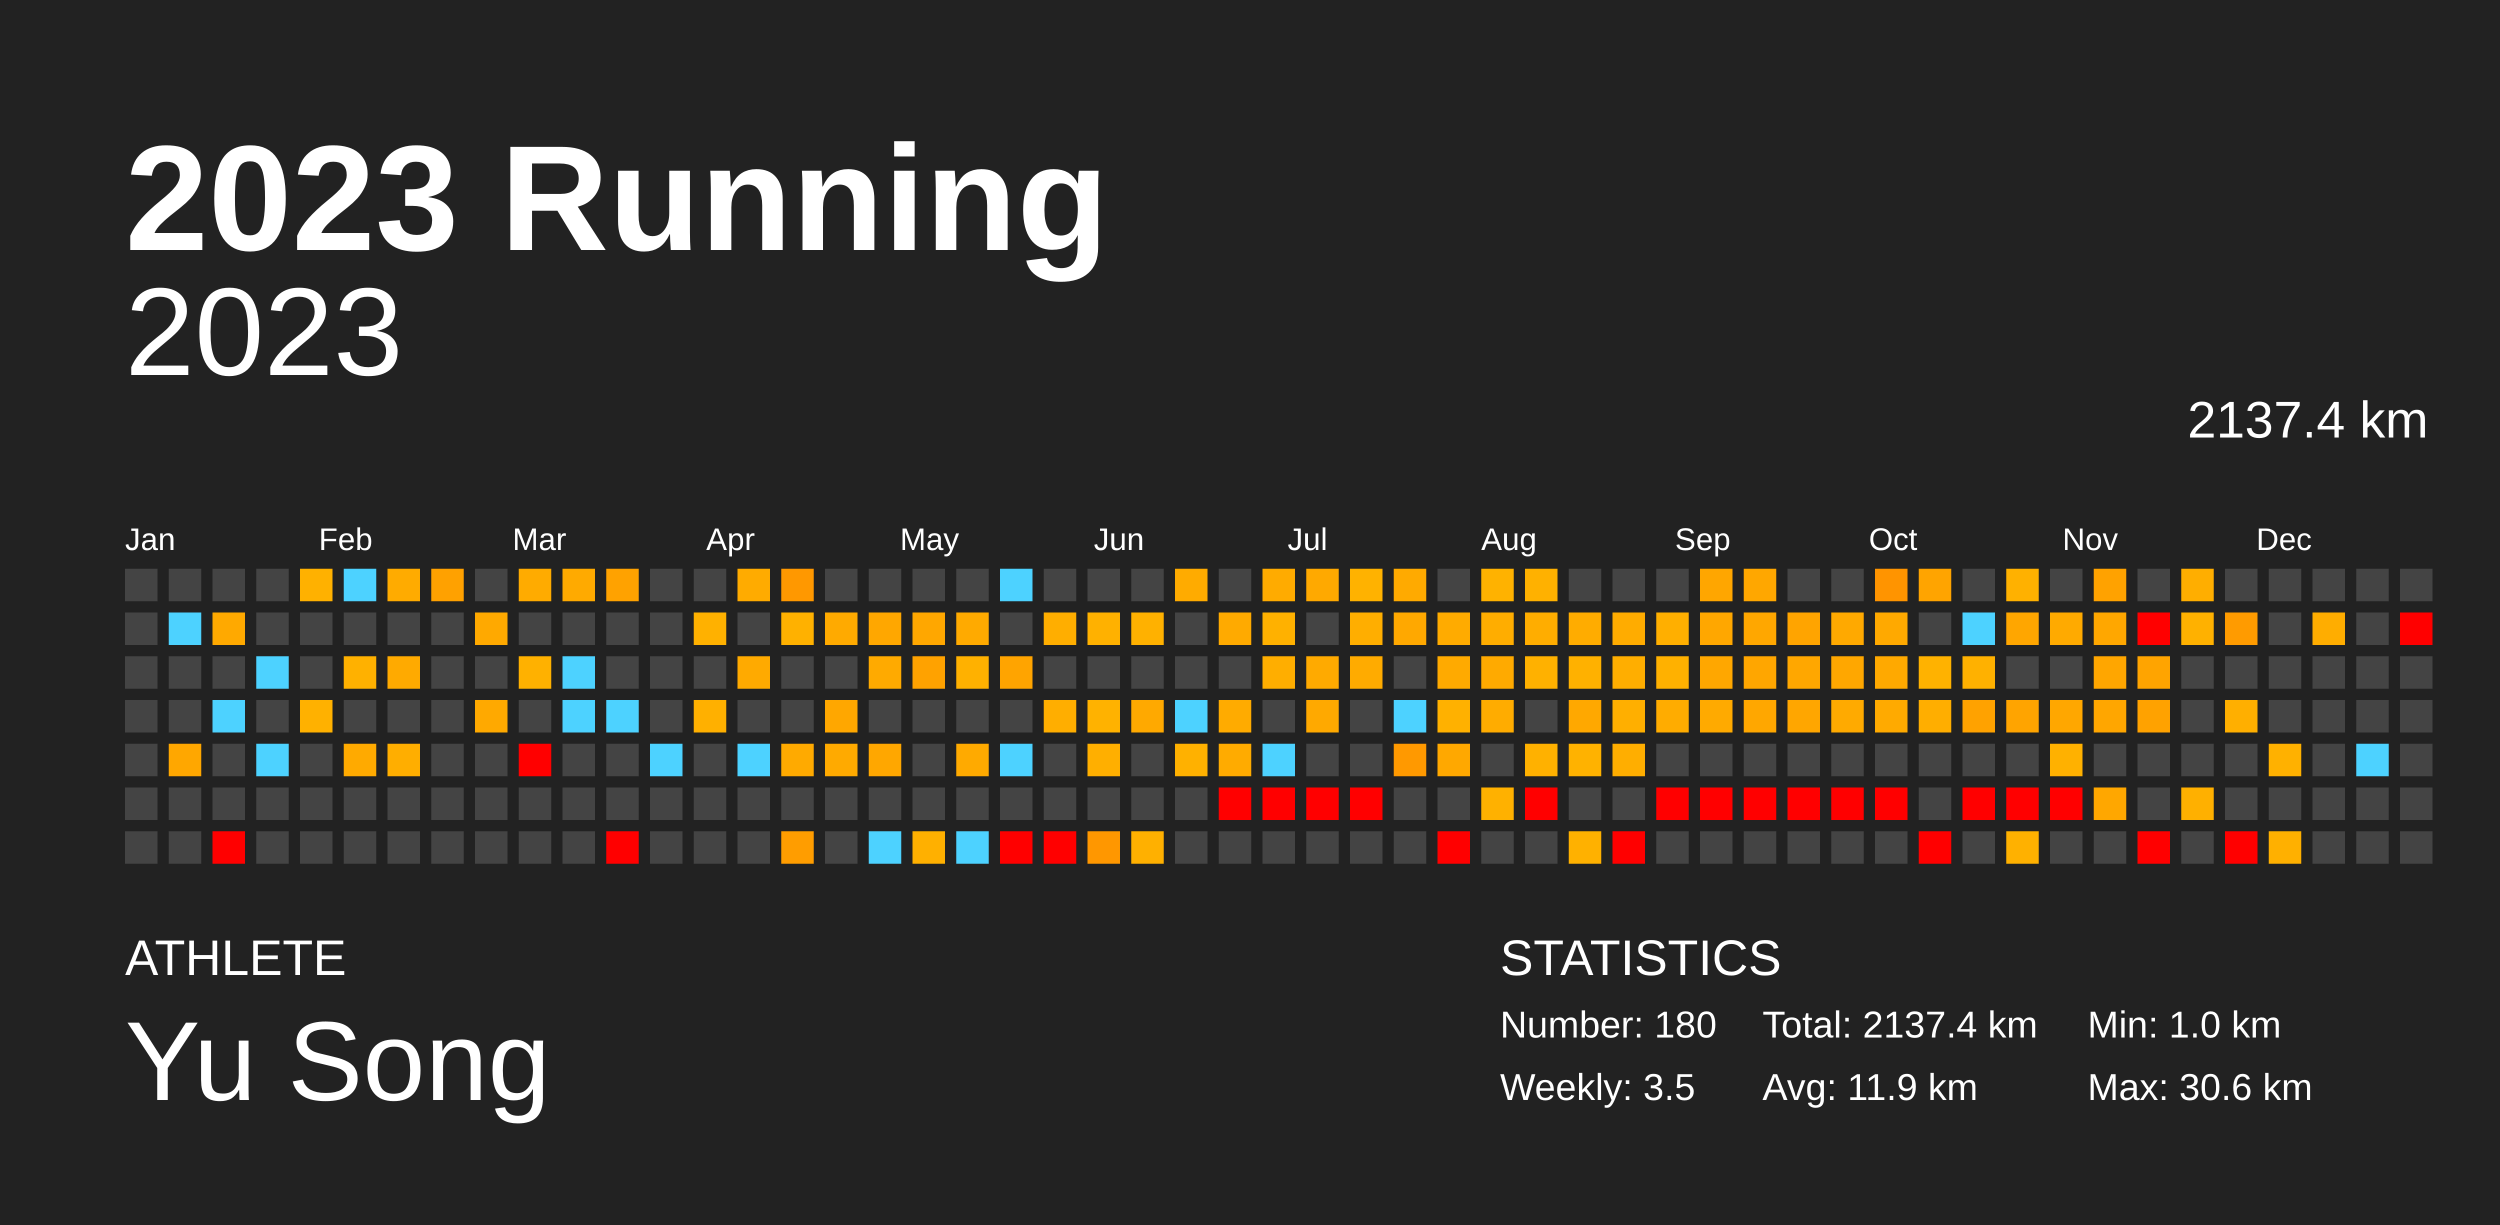
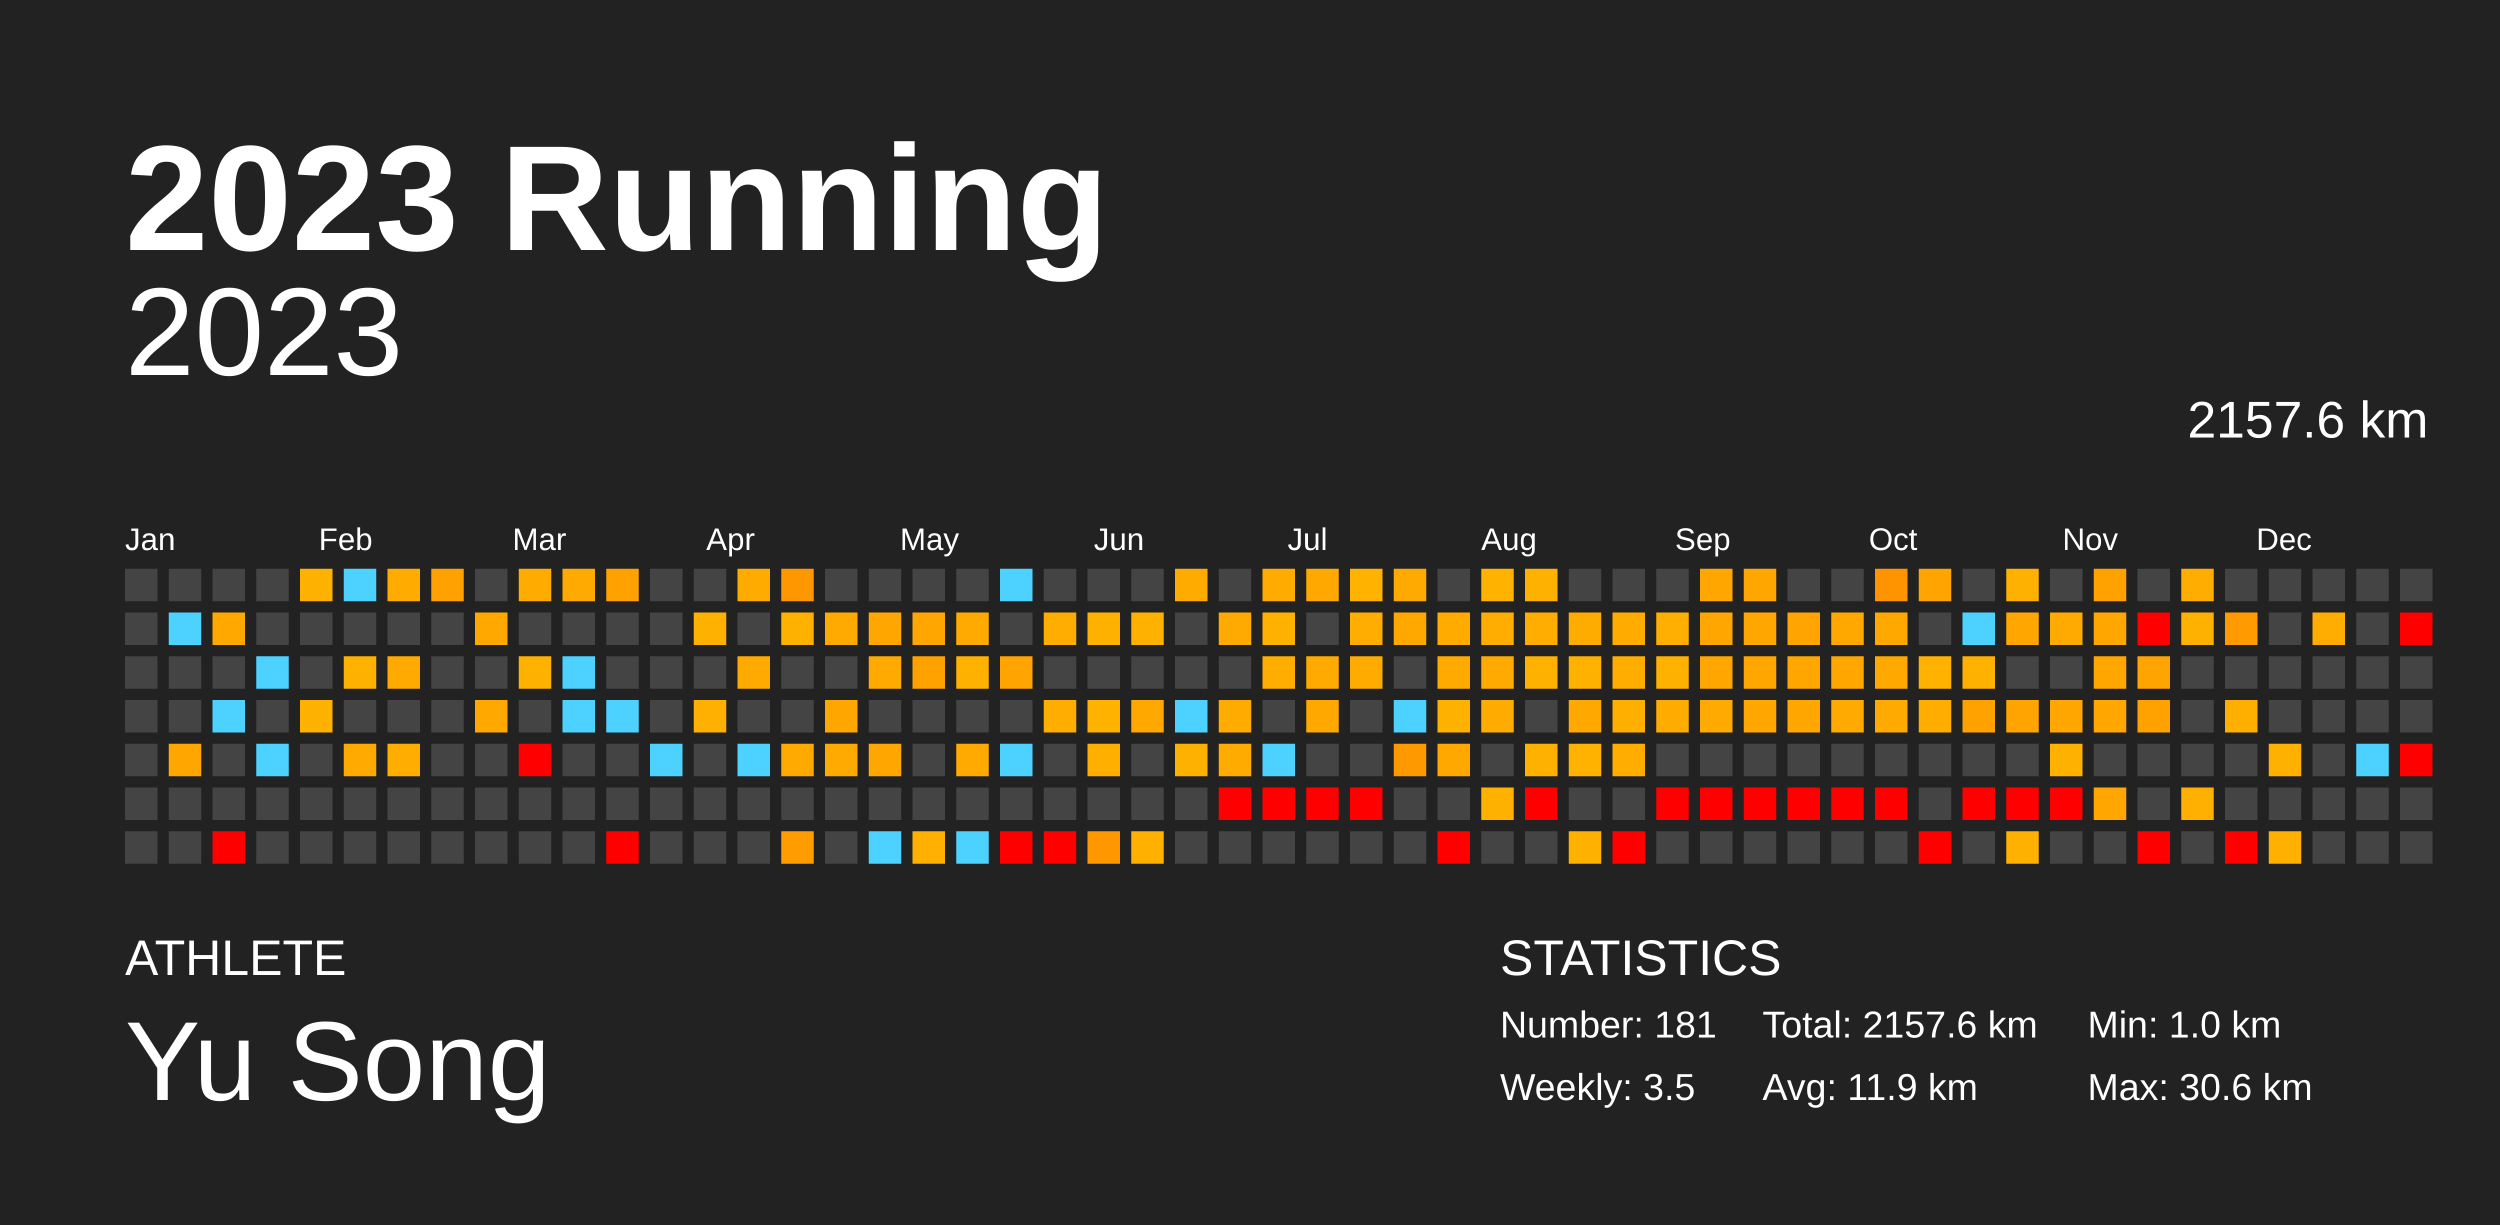
<svg xmlns="http://www.w3.org/2000/svg" baseProfile="full" height="98mm" version="1.1" viewBox="0,0,200,98" width="200mm">
  <defs />
  <rect fill="#222222" height="98" width="200" x="0" y="0" />
  <text fill="#FFFFFF" style="font-size:12px; font-family:Arial; font-weight:bold;" x="10" y="20">2023 Running</text>
  <text fill="#FFFFFF" style="font-size:4px; font-family:Arial" x="10" y="78">ATHLETE</text>
  <text fill="#FFFFFF" style="font-size:9px; font-family:Arial" x="10" y="88">Yu Song</text>
  <text fill="#FFFFFF" style="font-size:4px; font-family:Arial" x="120" y="78">STATISTICS</text>
-   <text fill="#FFFFFF" style="font-size:3px; font-family:Arial" x="120" y="83">Number: 180</text>
+   <text fill="#FFFFFF" style="font-size:3px; font-family:Arial" x="120" y="83">Number: 181</text>
  <text fill="#FFFFFF" style="font-size:3px; font-family:Arial" x="120" y="88">Weekly: 3.5</text>
-   <text fill="#FFFFFF" style="font-size:3px; font-family:Arial" x="141" y="83">Total: 2137.4 km</text>
+   <text fill="#FFFFFF" style="font-size:3px; font-family:Arial" x="141" y="83">Total: 2157.6 km</text>
  <text fill="#FFFFFF" style="font-size:3px; font-family:Arial" x="141" y="88">Avg: 11.9 km</text>
  <text fill="#FFFFFF" style="font-size:3px; font-family:Arial" x="167" y="83">Min: 1.0 km</text>
  <text fill="#FFFFFF" style="font-size:3px; font-family:Arial" x="167" y="88">Max: 30.6 km</text>
  <text alignment-baseline="hanging" fill="#FFFFFF" style="font-size:10.0px; font-family:Arial;" x="10" y="30">2023</text>
-   <text alignment-baseline="hanging" fill="#FFFFFF" style="font-size:4.125px; font-family:Arial;" x="175" y="35">2137.4 km</text>
+   <text alignment-baseline="hanging" fill="#FFFFFF" style="font-size:4.125px; font-family:Arial;" x="175" y="35">2157.6 km</text>
  <text fill="#FFFFFF" style="font-size:2.5px; font-family:Arial" x="10.0" y="44">Jan</text>
  <text fill="#FFFFFF" style="font-size:2.5px; font-family:Arial" x="25.5" y="44">Feb</text>
  <text fill="#FFFFFF" style="font-size:2.5px; font-family:Arial" x="41.0" y="44">Mar</text>
  <text fill="#FFFFFF" style="font-size:2.5px; font-family:Arial" x="56.5" y="44">Apr</text>
  <text fill="#FFFFFF" style="font-size:2.5px; font-family:Arial" x="72.0" y="44">May</text>
  <text fill="#FFFFFF" style="font-size:2.5px; font-family:Arial" x="87.5" y="44">Jun</text>
  <text fill="#FFFFFF" style="font-size:2.5px; font-family:Arial" x="103.0" y="44">Jul</text>
  <text fill="#FFFFFF" style="font-size:2.5px; font-family:Arial" x="118.5" y="44">Aug</text>
  <text fill="#FFFFFF" style="font-size:2.5px; font-family:Arial" x="134.0" y="44">Sep</text>
  <text fill="#FFFFFF" style="font-size:2.5px; font-family:Arial" x="149.5" y="44">Oct</text>
  <text fill="#FFFFFF" style="font-size:2.5px; font-family:Arial" x="165.0" y="44">Nov</text>
  <text fill="#FFFFFF" style="font-size:2.5px; font-family:Arial" x="180.5" y="44">Dec</text>
  <rect fill="#444444" height="2.6" width="2.6" x="10.0" y="45.5" />
  <rect fill="#444444" height="2.6" width="2.6" x="10.0" y="49.0" />
  <rect fill="#444444" height="2.6" width="2.6" x="10.0" y="52.5" />
  <rect fill="#444444" height="2.6" width="2.6" x="10.0" y="56.0" />
  <rect fill="#444444" height="2.6" width="2.6" x="10.0" y="59.5" />
  <rect fill="#444444" height="2.6" width="2.6" x="10.0" y="63.0" />
  <rect fill="#444444" height="2.6" width="2.6" x="10.0" y="66.5" />
  <rect fill="#444444" height="2.6" width="2.6" x="13.5" y="45.5" />
  <rect fill="#4dd2ff" height="2.6" width="2.6" x="13.5" y="49.0" />
  <rect fill="#444444" height="2.6" width="2.6" x="13.5" y="52.5" />
  <rect fill="#444444" height="2.6" width="2.6" x="13.5" y="56.0" />
  <rect fill="#ffa700" height="2.6" width="2.6" x="13.5" y="59.5" />
  <rect fill="#444444" height="2.6" width="2.6" x="13.5" y="63.0" />
  <rect fill="#444444" height="2.6" width="2.6" x="13.5" y="66.5" />
  <rect fill="#444444" height="2.6" width="2.6" x="17.0" y="45.5" />
  <rect fill="#ffa900" height="2.6" width="2.6" x="17.0" y="49.0" />
  <rect fill="#444444" height="2.6" width="2.6" x="17.0" y="52.5" />
  <rect fill="#4dd2ff" height="2.6" width="2.6" x="17.0" y="56.0" />
  <rect fill="#444444" height="2.6" width="2.6" x="17.0" y="59.5" />
  <rect fill="#444444" height="2.6" width="2.6" x="17.0" y="63.0" />
  <rect fill="red" height="2.6" width="2.6" x="17.0" y="66.5" />
  <rect fill="#444444" height="2.6" width="2.6" x="20.5" y="45.5" />
  <rect fill="#444444" height="2.6" width="2.6" x="20.5" y="49.0" />
  <rect fill="#4dd2ff" height="2.6" width="2.6" x="20.5" y="52.5" />
  <rect fill="#444444" height="2.6" width="2.6" x="20.5" y="56.0" />
  <rect fill="#4dd2ff" height="2.6" width="2.6" x="20.5" y="59.5" />
  <rect fill="#444444" height="2.6" width="2.6" x="20.5" y="63.0" />
  <rect fill="#444444" height="2.6" width="2.6" x="20.5" y="66.5" />
  <rect fill="#ffb100" height="2.6" width="2.6" x="24.0" y="45.5" />
  <rect fill="#444444" height="2.6" width="2.6" x="24.0" y="49.0" />
  <rect fill="#444444" height="2.6" width="2.6" x="24.0" y="52.5" />
  <rect fill="#ffb100" height="2.6" width="2.6" x="24.0" y="56.0" />
  <rect fill="#444444" height="2.6" width="2.6" x="24.0" y="59.5" />
  <rect fill="#444444" height="2.6" width="2.6" x="24.0" y="63.0" />
  <rect fill="#444444" height="2.6" width="2.6" x="24.0" y="66.5" />
  <rect fill="#4dd2ff" height="2.6" width="2.6" x="27.5" y="45.5" />
  <rect fill="#444444" height="2.6" width="2.6" x="27.5" y="49.0" />
  <rect fill="#ffb100" height="2.6" width="2.6" x="27.5" y="52.5" />
  <rect fill="#444444" height="2.6" width="2.6" x="27.5" y="56.0" />
  <rect fill="#ffaa00" height="2.6" width="2.6" x="27.5" y="59.5" />
  <rect fill="#444444" height="2.6" width="2.6" x="27.5" y="63.0" />
  <rect fill="#444444" height="2.6" width="2.6" x="27.5" y="66.5" />
  <rect fill="#ffab00" height="2.6" width="2.6" x="31.0" y="45.5" />
  <rect fill="#444444" height="2.6" width="2.6" x="31.0" y="49.0" />
  <rect fill="#ffaa00" height="2.6" width="2.6" x="31.0" y="52.5" />
  <rect fill="#444444" height="2.6" width="2.6" x="31.0" y="56.0" />
  <rect fill="#ffae00" height="2.6" width="2.6" x="31.0" y="59.5" />
  <rect fill="#444444" height="2.6" width="2.6" x="31.0" y="63.0" />
  <rect fill="#444444" height="2.6" width="2.6" x="31.0" y="66.5" />
  <rect fill="#ffa100" height="2.6" width="2.6" x="34.5" y="45.5" />
  <rect fill="#444444" height="2.6" width="2.6" x="34.5" y="49.0" />
  <rect fill="#444444" height="2.6" width="2.6" x="34.5" y="52.5" />
  <rect fill="#444444" height="2.6" width="2.6" x="34.5" y="56.0" />
  <rect fill="#444444" height="2.6" width="2.6" x="34.5" y="59.5" />
  <rect fill="#444444" height="2.6" width="2.6" x="34.5" y="63.0" />
  <rect fill="#444444" height="2.6" width="2.6" x="34.5" y="66.5" />
  <rect fill="#444444" height="2.6" width="2.6" x="38.0" y="45.5" />
  <rect fill="#ffa900" height="2.6" width="2.6" x="38.0" y="49.0" />
  <rect fill="#444444" height="2.6" width="2.6" x="38.0" y="52.5" />
  <rect fill="#ffa900" height="2.6" width="2.6" x="38.0" y="56.0" />
  <rect fill="#444444" height="2.6" width="2.6" x="38.0" y="59.5" />
  <rect fill="#444444" height="2.6" width="2.6" x="38.0" y="63.0" />
  <rect fill="#444444" height="2.6" width="2.6" x="38.0" y="66.5" />
  <rect fill="#ffab00" height="2.6" width="2.6" x="41.5" y="45.5" />
  <rect fill="#444444" height="2.6" width="2.6" x="41.5" y="49.0" />
  <rect fill="#ffb100" height="2.6" width="2.6" x="41.5" y="52.5" />
  <rect fill="#444444" height="2.6" width="2.6" x="41.5" y="56.0" />
  <rect fill="red" height="2.6" width="2.6" x="41.5" y="59.5" />
  <rect fill="#444444" height="2.6" width="2.6" x="41.5" y="63.0" />
  <rect fill="#444444" height="2.6" width="2.6" x="41.5" y="66.5" />
  <rect fill="#ffaa00" height="2.6" width="2.6" x="45.0" y="45.5" />
  <rect fill="#444444" height="2.6" width="2.6" x="45.0" y="49.0" />
  <rect fill="#4dd2ff" height="2.6" width="2.6" x="45.0" y="52.5" />
  <rect fill="#4dd2ff" height="2.6" width="2.6" x="45.0" y="56.0" />
  <rect fill="#444444" height="2.6" width="2.6" x="45.0" y="59.5" />
  <rect fill="#444444" height="2.6" width="2.6" x="45.0" y="63.0" />
  <rect fill="#444444" height="2.6" width="2.6" x="45.0" y="66.5" />
  <rect fill="#ffa200" height="2.6" width="2.6" x="48.5" y="45.5" />
  <rect fill="#444444" height="2.6" width="2.6" x="48.5" y="49.0" />
  <rect fill="#444444" height="2.6" width="2.6" x="48.5" y="52.5" />
  <rect fill="#4dd2ff" height="2.6" width="2.6" x="48.5" y="56.0" />
  <rect fill="#444444" height="2.6" width="2.6" x="48.5" y="59.5" />
  <rect fill="#444444" height="2.6" width="2.6" x="48.5" y="63.0" />
  <rect fill="red" height="2.6" width="2.6" x="48.5" y="66.5" />
  <rect fill="#444444" height="2.6" width="2.6" x="52.0" y="45.5" />
  <rect fill="#444444" height="2.6" width="2.6" x="52.0" y="49.0" />
  <rect fill="#444444" height="2.6" width="2.6" x="52.0" y="52.5" />
  <rect fill="#444444" height="2.6" width="2.6" x="52.0" y="56.0" />
  <rect fill="#4dd2ff" height="2.6" width="2.6" x="52.0" y="59.5" />
  <rect fill="#444444" height="2.6" width="2.6" x="52.0" y="63.0" />
  <rect fill="#444444" height="2.6" width="2.6" x="52.0" y="66.5" />
  <rect fill="#444444" height="2.6" width="2.6" x="55.5" y="45.5" />
  <rect fill="#ffb100" height="2.6" width="2.6" x="55.5" y="49.0" />
  <rect fill="#444444" height="2.6" width="2.6" x="55.5" y="52.5" />
  <rect fill="#ffb000" height="2.6" width="2.6" x="55.5" y="56.0" />
  <rect fill="#444444" height="2.6" width="2.6" x="55.5" y="59.5" />
  <rect fill="#444444" height="2.6" width="2.6" x="55.5" y="63.0" />
  <rect fill="#444444" height="2.6" width="2.6" x="55.5" y="66.5" />
  <rect fill="#ffab00" height="2.6" width="2.6" x="59.0" y="45.5" />
  <rect fill="#444444" height="2.6" width="2.6" x="59.0" y="49.0" />
  <rect fill="#ffaa00" height="2.6" width="2.6" x="59.0" y="52.5" />
  <rect fill="#444444" height="2.6" width="2.6" x="59.0" y="56.0" />
  <rect fill="#4dd2ff" height="2.6" width="2.6" x="59.0" y="59.5" />
  <rect fill="#444444" height="2.6" width="2.6" x="59.0" y="63.0" />
  <rect fill="#444444" height="2.6" width="2.6" x="59.0" y="66.5" />
  <rect fill="#ff9800" height="2.6" width="2.6" x="62.5" y="45.5" />
  <rect fill="#ffb100" height="2.6" width="2.6" x="62.5" y="49.0" />
  <rect fill="#444444" height="2.6" width="2.6" x="62.5" y="52.5" />
  <rect fill="#444444" height="2.6" width="2.6" x="62.5" y="56.0" />
  <rect fill="#ffaa00" height="2.6" width="2.6" x="62.5" y="59.5" />
  <rect fill="#444444" height="2.6" width="2.6" x="62.5" y="63.0" />
  <rect fill="#ff9d00" height="2.6" width="2.6" x="62.5" y="66.5" />
  <rect fill="#444444" height="2.6" width="2.6" x="66.0" y="45.5" />
  <rect fill="#ffaa00" height="2.6" width="2.6" x="66.0" y="49.0" />
  <rect fill="#444444" height="2.6" width="2.6" x="66.0" y="52.5" />
  <rect fill="#ffa700" height="2.6" width="2.6" x="66.0" y="56.0" />
  <rect fill="#ffaa00" height="2.6" width="2.6" x="66.0" y="59.5" />
  <rect fill="#444444" height="2.6" width="2.6" x="66.0" y="63.0" />
  <rect fill="#444444" height="2.6" width="2.6" x="66.0" y="66.5" />
  <rect fill="#444444" height="2.6" width="2.6" x="69.5" y="45.5" />
  <rect fill="#ffa700" height="2.6" width="2.6" x="69.5" y="49.0" />
  <rect fill="#ffaa00" height="2.6" width="2.6" x="69.5" y="52.5" />
  <rect fill="#444444" height="2.6" width="2.6" x="69.5" y="56.0" />
  <rect fill="#ffa700" height="2.6" width="2.6" x="69.5" y="59.5" />
  <rect fill="#444444" height="2.6" width="2.6" x="69.5" y="63.0" />
  <rect fill="#4dd2ff" height="2.6" width="2.6" x="69.5" y="66.5" />
  <rect fill="#444444" height="2.6" width="2.6" x="73.0" y="45.5" />
  <rect fill="#ffa700" height="2.6" width="2.6" x="73.0" y="49.0" />
  <rect fill="#ffa200" height="2.6" width="2.6" x="73.0" y="52.5" />
  <rect fill="#444444" height="2.6" width="2.6" x="73.0" y="56.0" />
  <rect fill="#444444" height="2.6" width="2.6" x="73.0" y="59.5" />
  <rect fill="#444444" height="2.6" width="2.6" x="73.0" y="63.0" />
  <rect fill="#ffb000" height="2.6" width="2.6" x="73.0" y="66.5" />
  <rect fill="#444444" height="2.6" width="2.6" x="76.5" y="45.5" />
  <rect fill="#ffaa00" height="2.6" width="2.6" x="76.5" y="49.0" />
  <rect fill="#ffb100" height="2.6" width="2.6" x="76.5" y="52.5" />
  <rect fill="#444444" height="2.6" width="2.6" x="76.5" y="56.0" />
  <rect fill="#ffaa00" height="2.6" width="2.6" x="76.5" y="59.5" />
  <rect fill="#444444" height="2.6" width="2.6" x="76.5" y="63.0" />
  <rect fill="#4dd2ff" height="2.6" width="2.6" x="76.5" y="66.5" />
  <rect fill="#4dd2ff" height="2.6" width="2.6" x="80.0" y="45.5" />
  <rect fill="#444444" height="2.6" width="2.6" x="80.0" y="49.0" />
  <rect fill="#ffa400" height="2.6" width="2.6" x="80.0" y="52.5" />
  <rect fill="#444444" height="2.6" width="2.6" x="80.0" y="56.0" />
  <rect fill="#4dd2ff" height="2.6" width="2.6" x="80.0" y="59.5" />
  <rect fill="#444444" height="2.6" width="2.6" x="80.0" y="63.0" />
  <rect fill="red" height="2.6" width="2.6" x="80.0" y="66.5" />
  <rect fill="#444444" height="2.6" width="2.6" x="83.5" y="45.5" />
  <rect fill="#ffae00" height="2.6" width="2.6" x="83.5" y="49.0" />
  <rect fill="#444444" height="2.6" width="2.6" x="83.5" y="52.5" />
  <rect fill="#ffae00" height="2.6" width="2.6" x="83.5" y="56.0" />
  <rect fill="#444444" height="2.6" width="2.6" x="83.5" y="59.5" />
  <rect fill="#444444" height="2.6" width="2.6" x="83.5" y="63.0" />
  <rect fill="red" height="2.6" width="2.6" x="83.5" y="66.5" />
  <rect fill="#444444" height="2.6" width="2.6" x="87.0" y="45.5" />
  <rect fill="#ffb100" height="2.6" width="2.6" x="87.0" y="49.0" />
  <rect fill="#444444" height="2.6" width="2.6" x="87.0" y="52.5" />
  <rect fill="#ffb200" height="2.6" width="2.6" x="87.0" y="56.0" />
  <rect fill="#ffaf00" height="2.6" width="2.6" x="87.0" y="59.5" />
  <rect fill="#444444" height="2.6" width="2.6" x="87.0" y="63.0" />
  <rect fill="#ff9700" height="2.6" width="2.6" x="87.0" y="66.5" />
  <rect fill="#444444" height="2.6" width="2.6" x="90.5" y="45.5" />
  <rect fill="#ffb100" height="2.6" width="2.6" x="90.5" y="49.0" />
  <rect fill="#444444" height="2.6" width="2.6" x="90.5" y="52.5" />
  <rect fill="#ffa900" height="2.6" width="2.6" x="90.5" y="56.0" />
  <rect fill="#444444" height="2.6" width="2.6" x="90.5" y="59.5" />
  <rect fill="#444444" height="2.6" width="2.6" x="90.5" y="63.0" />
  <rect fill="#ffb000" height="2.6" width="2.6" x="90.5" y="66.5" />
  <rect fill="#ffab00" height="2.6" width="2.6" x="94.0" y="45.5" />
  <rect fill="#444444" height="2.6" width="2.6" x="94.0" y="49.0" />
  <rect fill="#444444" height="2.6" width="2.6" x="94.0" y="52.5" />
  <rect fill="#4dd2ff" height="2.6" width="2.6" x="94.0" y="56.0" />
  <rect fill="#ffb100" height="2.6" width="2.6" x="94.0" y="59.5" />
  <rect fill="#444444" height="2.6" width="2.6" x="94.0" y="63.0" />
  <rect fill="#444444" height="2.6" width="2.6" x="94.0" y="66.5" />
  <rect fill="#444444" height="2.6" width="2.6" x="97.5" y="45.5" />
  <rect fill="#ffaa00" height="2.6" width="2.6" x="97.5" y="49.0" />
  <rect fill="#444444" height="2.6" width="2.6" x="97.5" y="52.5" />
  <rect fill="#ffab00" height="2.6" width="2.6" x="97.5" y="56.0" />
  <rect fill="#ffab00" height="2.6" width="2.6" x="97.5" y="59.5" />
  <rect fill="red" height="2.6" width="2.6" x="97.5" y="63.0" />
  <rect fill="#444444" height="2.6" width="2.6" x="97.5" y="66.5" />
  <rect fill="#ffab00" height="2.6" width="2.6" x="101.0" y="45.5" />
  <rect fill="#ffb100" height="2.6" width="2.6" x="101.0" y="49.0" />
  <rect fill="#ffae00" height="2.6" width="2.6" x="101.0" y="52.5" />
  <rect fill="#444444" height="2.6" width="2.6" x="101.0" y="56.0" />
  <rect fill="#4dd2ff" height="2.6" width="2.6" x="101.0" y="59.5" />
  <rect fill="red" height="2.6" width="2.6" x="101.0" y="63.0" />
  <rect fill="#444444" height="2.6" width="2.6" x="101.0" y="66.5" />
  <rect fill="#ffa900" height="2.6" width="2.6" x="104.5" y="45.5" />
  <rect fill="#444444" height="2.6" width="2.6" x="104.5" y="49.0" />
  <rect fill="#ffaa00" height="2.6" width="2.6" x="104.5" y="52.5" />
  <rect fill="#ffa900" height="2.6" width="2.6" x="104.5" y="56.0" />
  <rect fill="#444444" height="2.6" width="2.6" x="104.5" y="59.5" />
  <rect fill="red" height="2.6" width="2.6" x="104.5" y="63.0" />
  <rect fill="#444444" height="2.6" width="2.6" x="104.5" y="66.5" />
  <rect fill="#ffb200" height="2.6" width="2.6" x="108.0" y="45.5" />
  <rect fill="#ffae00" height="2.6" width="2.6" x="108.0" y="49.0" />
  <rect fill="#ffab00" height="2.6" width="2.6" x="108.0" y="52.5" />
  <rect fill="#444444" height="2.6" width="2.6" x="108.0" y="56.0" />
  <rect fill="#444444" height="2.6" width="2.6" x="108.0" y="59.5" />
  <rect fill="red" height="2.6" width="2.6" x="108.0" y="63.0" />
  <rect fill="#444444" height="2.6" width="2.6" x="108.0" y="66.5" />
  <rect fill="#ffaa00" height="2.6" width="2.6" x="111.5" y="45.5" />
  <rect fill="#ffa800" height="2.6" width="2.6" x="111.5" y="49.0" />
  <rect fill="#444444" height="2.6" width="2.6" x="111.5" y="52.5" />
  <rect fill="#4dd2ff" height="2.6" width="2.6" x="111.5" y="56.0" />
  <rect fill="#ff9900" height="2.6" width="2.6" x="111.5" y="59.5" />
  <rect fill="#444444" height="2.6" width="2.6" x="111.5" y="63.0" />
  <rect fill="#444444" height="2.6" width="2.6" x="111.5" y="66.5" />
  <rect fill="#444444" height="2.6" width="2.6" x="115.0" y="45.5" />
  <rect fill="#ffab00" height="2.6" width="2.6" x="115.0" y="49.0" />
  <rect fill="#ffaa00" height="2.6" width="2.6" x="115.0" y="52.5" />
  <rect fill="#ffb100" height="2.6" width="2.6" x="115.0" y="56.0" />
  <rect fill="#ffa800" height="2.6" width="2.6" x="115.0" y="59.5" />
  <rect fill="#444444" height="2.6" width="2.6" x="115.0" y="63.0" />
  <rect fill="red" height="2.6" width="2.6" x="115.0" y="66.5" />
  <rect fill="#ffb200" height="2.6" width="2.6" x="118.5" y="45.5" />
  <rect fill="#ffad00" height="2.6" width="2.6" x="118.5" y="49.0" />
  <rect fill="#ffaa00" height="2.6" width="2.6" x="118.5" y="52.5" />
  <rect fill="#ffac00" height="2.6" width="2.6" x="118.5" y="56.0" />
  <rect fill="#444444" height="2.6" width="2.6" x="118.5" y="59.5" />
  <rect fill="#ffb100" height="2.6" width="2.6" x="118.5" y="63.0" />
  <rect fill="#444444" height="2.6" width="2.6" x="118.5" y="66.5" />
  <rect fill="#ffb100" height="2.6" width="2.6" x="122.0" y="45.5" />
  <rect fill="#ffad00" height="2.6" width="2.6" x="122.0" y="49.0" />
  <rect fill="#ffb100" height="2.6" width="2.6" x="122.0" y="52.5" />
  <rect fill="#444444" height="2.6" width="2.6" x="122.0" y="56.0" />
  <rect fill="#ffb100" height="2.6" width="2.6" x="122.0" y="59.5" />
  <rect fill="red" height="2.6" width="2.6" x="122.0" y="63.0" />
  <rect fill="#444444" height="2.6" width="2.6" x="122.0" y="66.5" />
  <rect fill="#444444" height="2.6" width="2.6" x="125.5" y="45.5" />
  <rect fill="#ffac00" height="2.6" width="2.6" x="125.5" y="49.0" />
  <rect fill="#ffb100" height="2.6" width="2.6" x="125.5" y="52.5" />
  <rect fill="#ffa800" height="2.6" width="2.6" x="125.5" y="56.0" />
  <rect fill="#ffb200" height="2.6" width="2.6" x="125.5" y="59.5" />
  <rect fill="#444444" height="2.6" width="2.6" x="125.5" y="63.0" />
  <rect fill="#ffb100" height="2.6" width="2.6" x="125.5" y="66.5" />
  <rect fill="#444444" height="2.6" width="2.6" x="129.0" y="45.5" />
  <rect fill="#ffac00" height="2.6" width="2.6" x="129.0" y="49.0" />
  <rect fill="#ffae00" height="2.6" width="2.6" x="129.0" y="52.5" />
  <rect fill="#ffaf00" height="2.6" width="2.6" x="129.0" y="56.0" />
  <rect fill="#ffae00" height="2.6" width="2.6" x="129.0" y="59.5" />
  <rect fill="#444444" height="2.6" width="2.6" x="129.0" y="63.0" />
  <rect fill="red" height="2.6" width="2.6" x="129.0" y="66.5" />
  <rect fill="#444444" height="2.6" width="2.6" x="132.5" y="45.5" />
  <rect fill="#ffaf00" height="2.6" width="2.6" x="132.5" y="49.0" />
  <rect fill="#ffb100" height="2.6" width="2.6" x="132.5" y="52.5" />
  <rect fill="#ffac00" height="2.6" width="2.6" x="132.5" y="56.0" />
  <rect fill="#444444" height="2.6" width="2.6" x="132.5" y="59.5" />
  <rect fill="red" height="2.6" width="2.6" x="132.5" y="63.0" />
  <rect fill="#444444" height="2.6" width="2.6" x="132.5" y="66.5" />
  <rect fill="#ffa600" height="2.6" width="2.6" x="136.0" y="45.5" />
  <rect fill="#ffa700" height="2.6" width="2.6" x="136.0" y="49.0" />
  <rect fill="#ffa700" height="2.6" width="2.6" x="136.0" y="52.5" />
  <rect fill="#ffaa00" height="2.6" width="2.6" x="136.0" y="56.0" />
  <rect fill="#444444" height="2.6" width="2.6" x="136.0" y="59.5" />
  <rect fill="red" height="2.6" width="2.6" x="136.0" y="63.0" />
  <rect fill="#444444" height="2.6" width="2.6" x="136.0" y="66.5" />
  <rect fill="#ffa700" height="2.6" width="2.6" x="139.5" y="45.5" />
  <rect fill="#ffa700" height="2.6" width="2.6" x="139.5" y="49.0" />
  <rect fill="#ffa600" height="2.6" width="2.6" x="139.5" y="52.5" />
  <rect fill="#ffa700" height="2.6" width="2.6" x="139.5" y="56.0" />
  <rect fill="#444444" height="2.6" width="2.6" x="139.5" y="59.5" />
  <rect fill="red" height="2.6" width="2.6" x="139.5" y="63.0" />
  <rect fill="#444444" height="2.6" width="2.6" x="139.5" y="66.5" />
  <rect fill="#444444" height="2.6" width="2.6" x="143.0" y="45.5" />
  <rect fill="#ffa400" height="2.6" width="2.6" x="143.0" y="49.0" />
  <rect fill="#ffa700" height="2.6" width="2.6" x="143.0" y="52.5" />
  <rect fill="#ffa600" height="2.6" width="2.6" x="143.0" y="56.0" />
  <rect fill="#444444" height="2.6" width="2.6" x="143.0" y="59.5" />
  <rect fill="red" height="2.6" width="2.6" x="143.0" y="63.0" />
  <rect fill="#444444" height="2.6" width="2.6" x="143.0" y="66.5" />
  <rect fill="#444444" height="2.6" width="2.6" x="146.5" y="45.5" />
  <rect fill="#ffa900" height="2.6" width="2.6" x="146.5" y="49.0" />
  <rect fill="#ffa700" height="2.6" width="2.6" x="146.5" y="52.5" />
  <rect fill="#ffaa00" height="2.6" width="2.6" x="146.5" y="56.0" />
  <rect fill="#444444" height="2.6" width="2.6" x="146.5" y="59.5" />
  <rect fill="red" height="2.6" width="2.6" x="146.5" y="63.0" />
  <rect fill="#444444" height="2.6" width="2.6" x="146.5" y="66.5" />
  <rect fill="#ff9400" height="2.6" width="2.6" x="150.0" y="45.5" />
  <rect fill="#ffa900" height="2.6" width="2.6" x="150.0" y="49.0" />
  <rect fill="#ffa900" height="2.6" width="2.6" x="150.0" y="52.5" />
  <rect fill="#ffaa00" height="2.6" width="2.6" x="150.0" y="56.0" />
  <rect fill="#444444" height="2.6" width="2.6" x="150.0" y="59.5" />
  <rect fill="red" height="2.6" width="2.6" x="150.0" y="63.0" />
  <rect fill="#444444" height="2.6" width="2.6" x="150.0" y="66.5" />
  <rect fill="#ffa400" height="2.6" width="2.6" x="153.5" y="45.5" />
  <rect fill="#444444" height="2.6" width="2.6" x="153.5" y="49.0" />
  <rect fill="#ffb200" height="2.6" width="2.6" x="153.5" y="52.5" />
  <rect fill="#ffae00" height="2.6" width="2.6" x="153.5" y="56.0" />
  <rect fill="#444444" height="2.6" width="2.6" x="153.5" y="59.5" />
  <rect fill="#444444" height="2.6" width="2.6" x="153.5" y="63.0" />
  <rect fill="red" height="2.6" width="2.6" x="153.5" y="66.5" />
  <rect fill="#444444" height="2.6" width="2.6" x="157.0" y="45.5" />
  <rect fill="#4dd2ff" height="2.6" width="2.6" x="157.0" y="49.0" />
  <rect fill="#ffb100" height="2.6" width="2.6" x="157.0" y="52.5" />
  <rect fill="#ffa200" height="2.6" width="2.6" x="157.0" y="56.0" />
  <rect fill="#444444" height="2.6" width="2.6" x="157.0" y="59.5" />
  <rect fill="red" height="2.6" width="2.6" x="157.0" y="63.0" />
  <rect fill="#444444" height="2.6" width="2.6" x="157.0" y="66.5" />
  <rect fill="#ffb100" height="2.6" width="2.6" x="160.5" y="45.5" />
  <rect fill="#ffa600" height="2.6" width="2.6" x="160.5" y="49.0" />
  <rect fill="#444444" height="2.6" width="2.6" x="160.5" y="52.5" />
  <rect fill="#ffa400" height="2.6" width="2.6" x="160.5" y="56.0" />
  <rect fill="#444444" height="2.6" width="2.6" x="160.5" y="59.5" />
  <rect fill="red" height="2.6" width="2.6" x="160.5" y="63.0" />
  <rect fill="#ffb100" height="2.6" width="2.6" x="160.5" y="66.5" />
  <rect fill="#444444" height="2.6" width="2.6" x="164.0" y="45.5" />
  <rect fill="#ffaa00" height="2.6" width="2.6" x="164.0" y="49.0" />
  <rect fill="#444444" height="2.6" width="2.6" x="164.0" y="52.5" />
  <rect fill="#ffa700" height="2.6" width="2.6" x="164.0" y="56.0" />
  <rect fill="#ffb100" height="2.6" width="2.6" x="164.0" y="59.5" />
  <rect fill="red" height="2.6" width="2.6" x="164.0" y="63.0" />
  <rect fill="#444444" height="2.6" width="2.6" x="164.0" y="66.5" />
  <rect fill="#ffa200" height="2.6" width="2.6" x="167.5" y="45.5" />
  <rect fill="#ffa700" height="2.6" width="2.6" x="167.5" y="49.0" />
  <rect fill="#ffa600" height="2.6" width="2.6" x="167.5" y="52.5" />
  <rect fill="#ffa600" height="2.6" width="2.6" x="167.5" y="56.0" />
  <rect fill="#444444" height="2.6" width="2.6" x="167.5" y="59.5" />
  <rect fill="#ffa700" height="2.6" width="2.6" x="167.5" y="63.0" />
  <rect fill="#444444" height="2.6" width="2.6" x="167.5" y="66.5" />
  <rect fill="#444444" height="2.6" width="2.6" x="171.0" y="45.5" />
  <rect fill="red" height="2.6" width="2.6" x="171.0" y="49.0" />
  <rect fill="#ffa400" height="2.6" width="2.6" x="171.0" y="52.5" />
  <rect fill="#ffa200" height="2.6" width="2.6" x="171.0" y="56.0" />
  <rect fill="#444444" height="2.6" width="2.6" x="171.0" y="59.5" />
  <rect fill="#444444" height="2.6" width="2.6" x="171.0" y="63.0" />
  <rect fill="red" height="2.6" width="2.6" x="171.0" y="66.5" />
  <rect fill="#ffae00" height="2.6" width="2.6" x="174.5" y="45.5" />
  <rect fill="#ffb100" height="2.6" width="2.6" x="174.5" y="49.0" />
  <rect fill="#444444" height="2.6" width="2.6" x="174.5" y="52.5" />
  <rect fill="#444444" height="2.6" width="2.6" x="174.5" y="56.0" />
  <rect fill="#444444" height="2.6" width="2.6" x="174.5" y="59.5" />
  <rect fill="#ffb000" height="2.6" width="2.6" x="174.5" y="63.0" />
  <rect fill="#444444" height="2.6" width="2.6" x="174.5" y="66.5" />
  <rect fill="#444444" height="2.6" width="2.6" x="178.0" y="45.5" />
  <rect fill="#ff9b00" height="2.6" width="2.6" x="178.0" y="49.0" />
  <rect fill="#444444" height="2.6" width="2.6" x="178.0" y="52.5" />
  <rect fill="#ffaf00" height="2.6" width="2.6" x="178.0" y="56.0" />
  <rect fill="#444444" height="2.6" width="2.6" x="178.0" y="59.5" />
  <rect fill="#444444" height="2.6" width="2.6" x="178.0" y="63.0" />
  <rect fill="red" height="2.6" width="2.6" x="178.0" y="66.5" />
  <rect fill="#444444" height="2.6" width="2.6" x="181.5" y="45.5" />
  <rect fill="#444444" height="2.6" width="2.6" x="181.5" y="49.0" />
  <rect fill="#444444" height="2.6" width="2.6" x="181.5" y="52.5" />
  <rect fill="#444444" height="2.6" width="2.6" x="181.5" y="56.0" />
  <rect fill="#ffb100" height="2.6" width="2.6" x="181.5" y="59.5" />
  <rect fill="#444444" height="2.6" width="2.6" x="181.5" y="63.0" />
  <rect fill="#ffb000" height="2.6" width="2.6" x="181.5" y="66.5" />
  <rect fill="#444444" height="2.6" width="2.6" x="185.0" y="45.5" />
  <rect fill="#ffad00" height="2.6" width="2.6" x="185.0" y="49.0" />
  <rect fill="#444444" height="2.6" width="2.6" x="185.0" y="52.5" />
  <rect fill="#444444" height="2.6" width="2.6" x="185.0" y="56.0" />
  <rect fill="#444444" height="2.6" width="2.6" x="185.0" y="59.5" />
  <rect fill="#444444" height="2.6" width="2.6" x="185.0" y="63.0" />
  <rect fill="#444444" height="2.6" width="2.6" x="185.0" y="66.5" />
  <rect fill="#444444" height="2.6" width="2.6" x="188.5" y="45.5" />
  <rect fill="#444444" height="2.6" width="2.6" x="188.5" y="49.0" />
  <rect fill="#444444" height="2.6" width="2.6" x="188.5" y="52.5" />
  <rect fill="#444444" height="2.6" width="2.6" x="188.5" y="56.0" />
  <rect fill="#4dd2ff" height="2.6" width="2.6" x="188.5" y="59.5" />
  <rect fill="#444444" height="2.6" width="2.6" x="188.5" y="63.0" />
  <rect fill="#444444" height="2.6" width="2.6" x="188.5" y="66.5" />
  <rect fill="#444444" height="2.6" width="2.6" x="192.0" y="45.5" />
  <rect fill="red" height="2.6" width="2.6" x="192.0" y="49.0" />
  <rect fill="#444444" height="2.6" width="2.6" x="192.0" y="52.5" />
  <rect fill="#444444" height="2.6" width="2.6" x="192.0" y="56.0" />
-   <rect fill="#444444" height="2.6" width="2.6" x="192.0" y="59.5" />
+   <rect fill="red" height="2.6" width="2.6" x="192.0" y="59.5" />
  <rect fill="#444444" height="2.6" width="2.6" x="192.0" y="63.0" />
  <rect fill="#444444" height="2.6" width="2.6" x="192.0" y="66.5" />
</svg>
